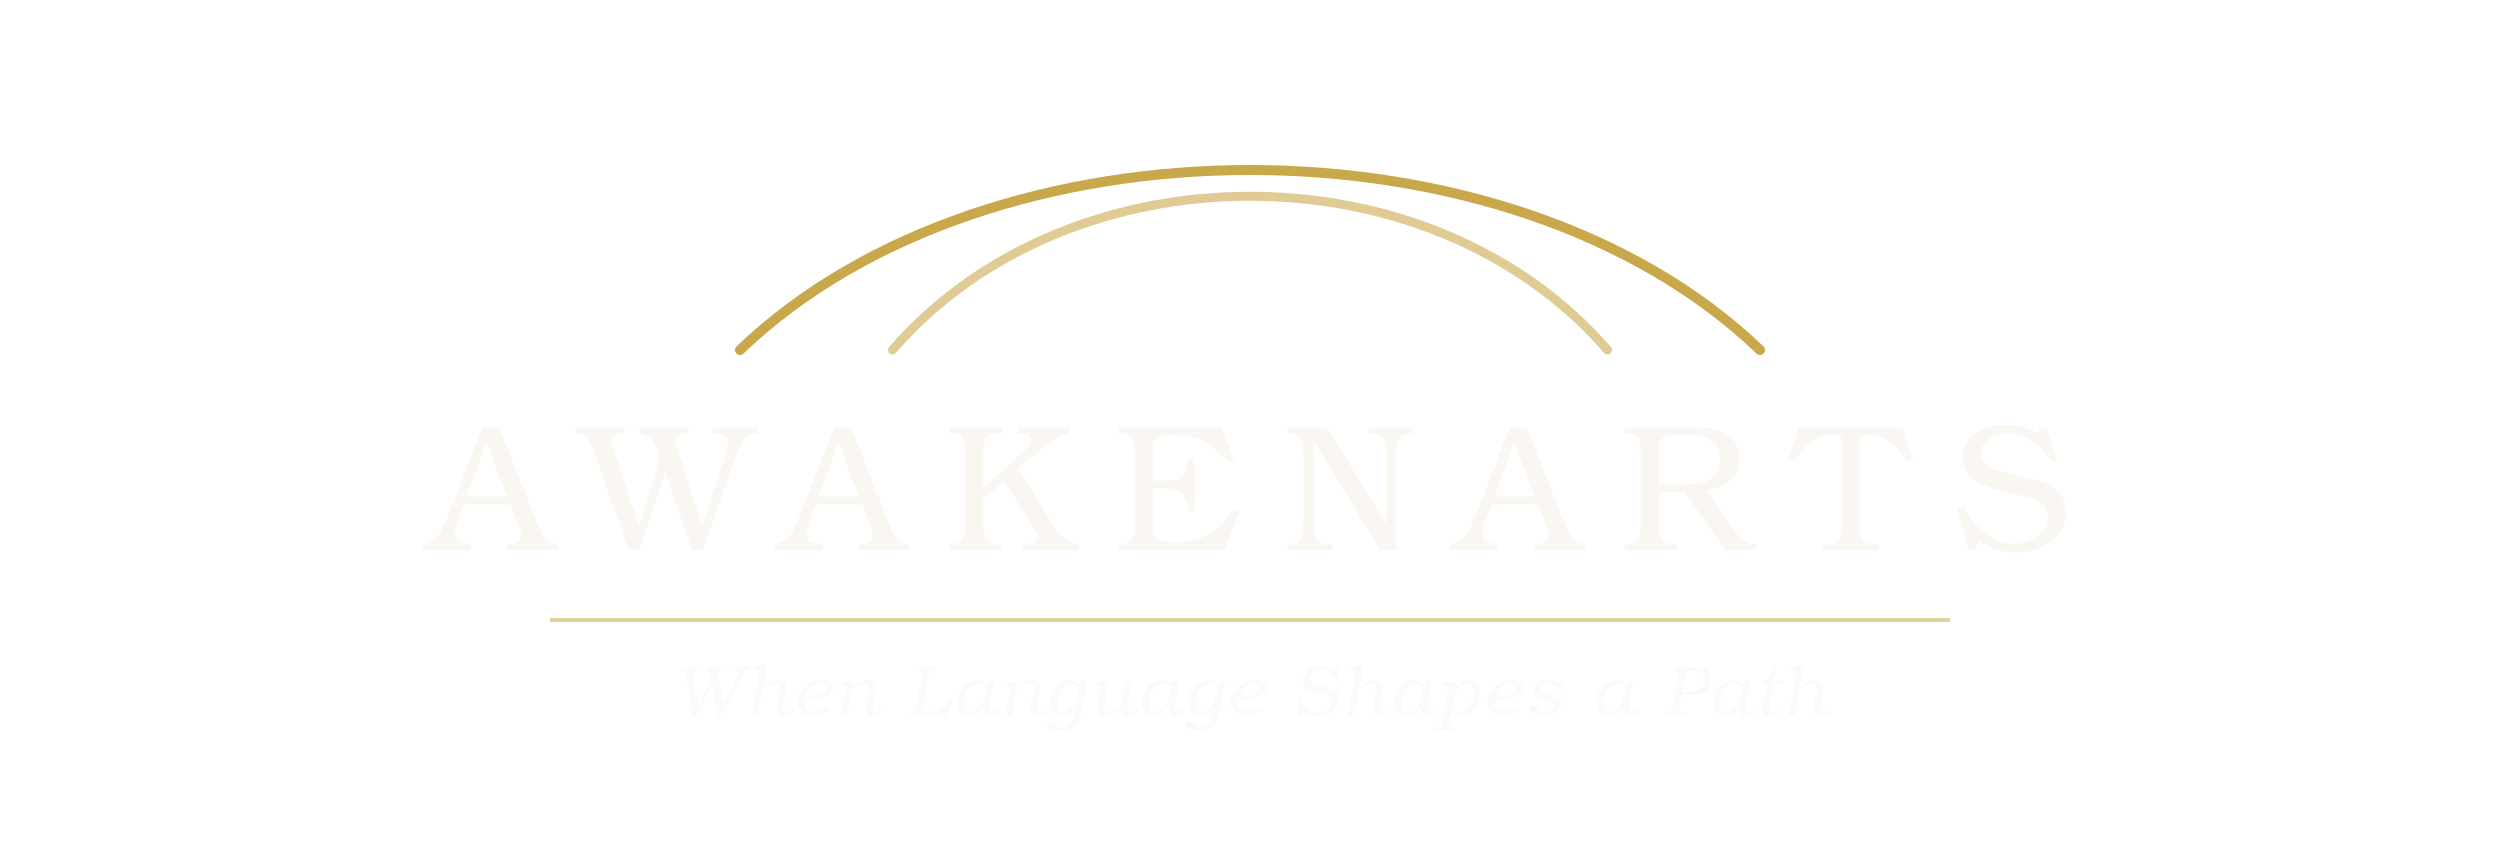
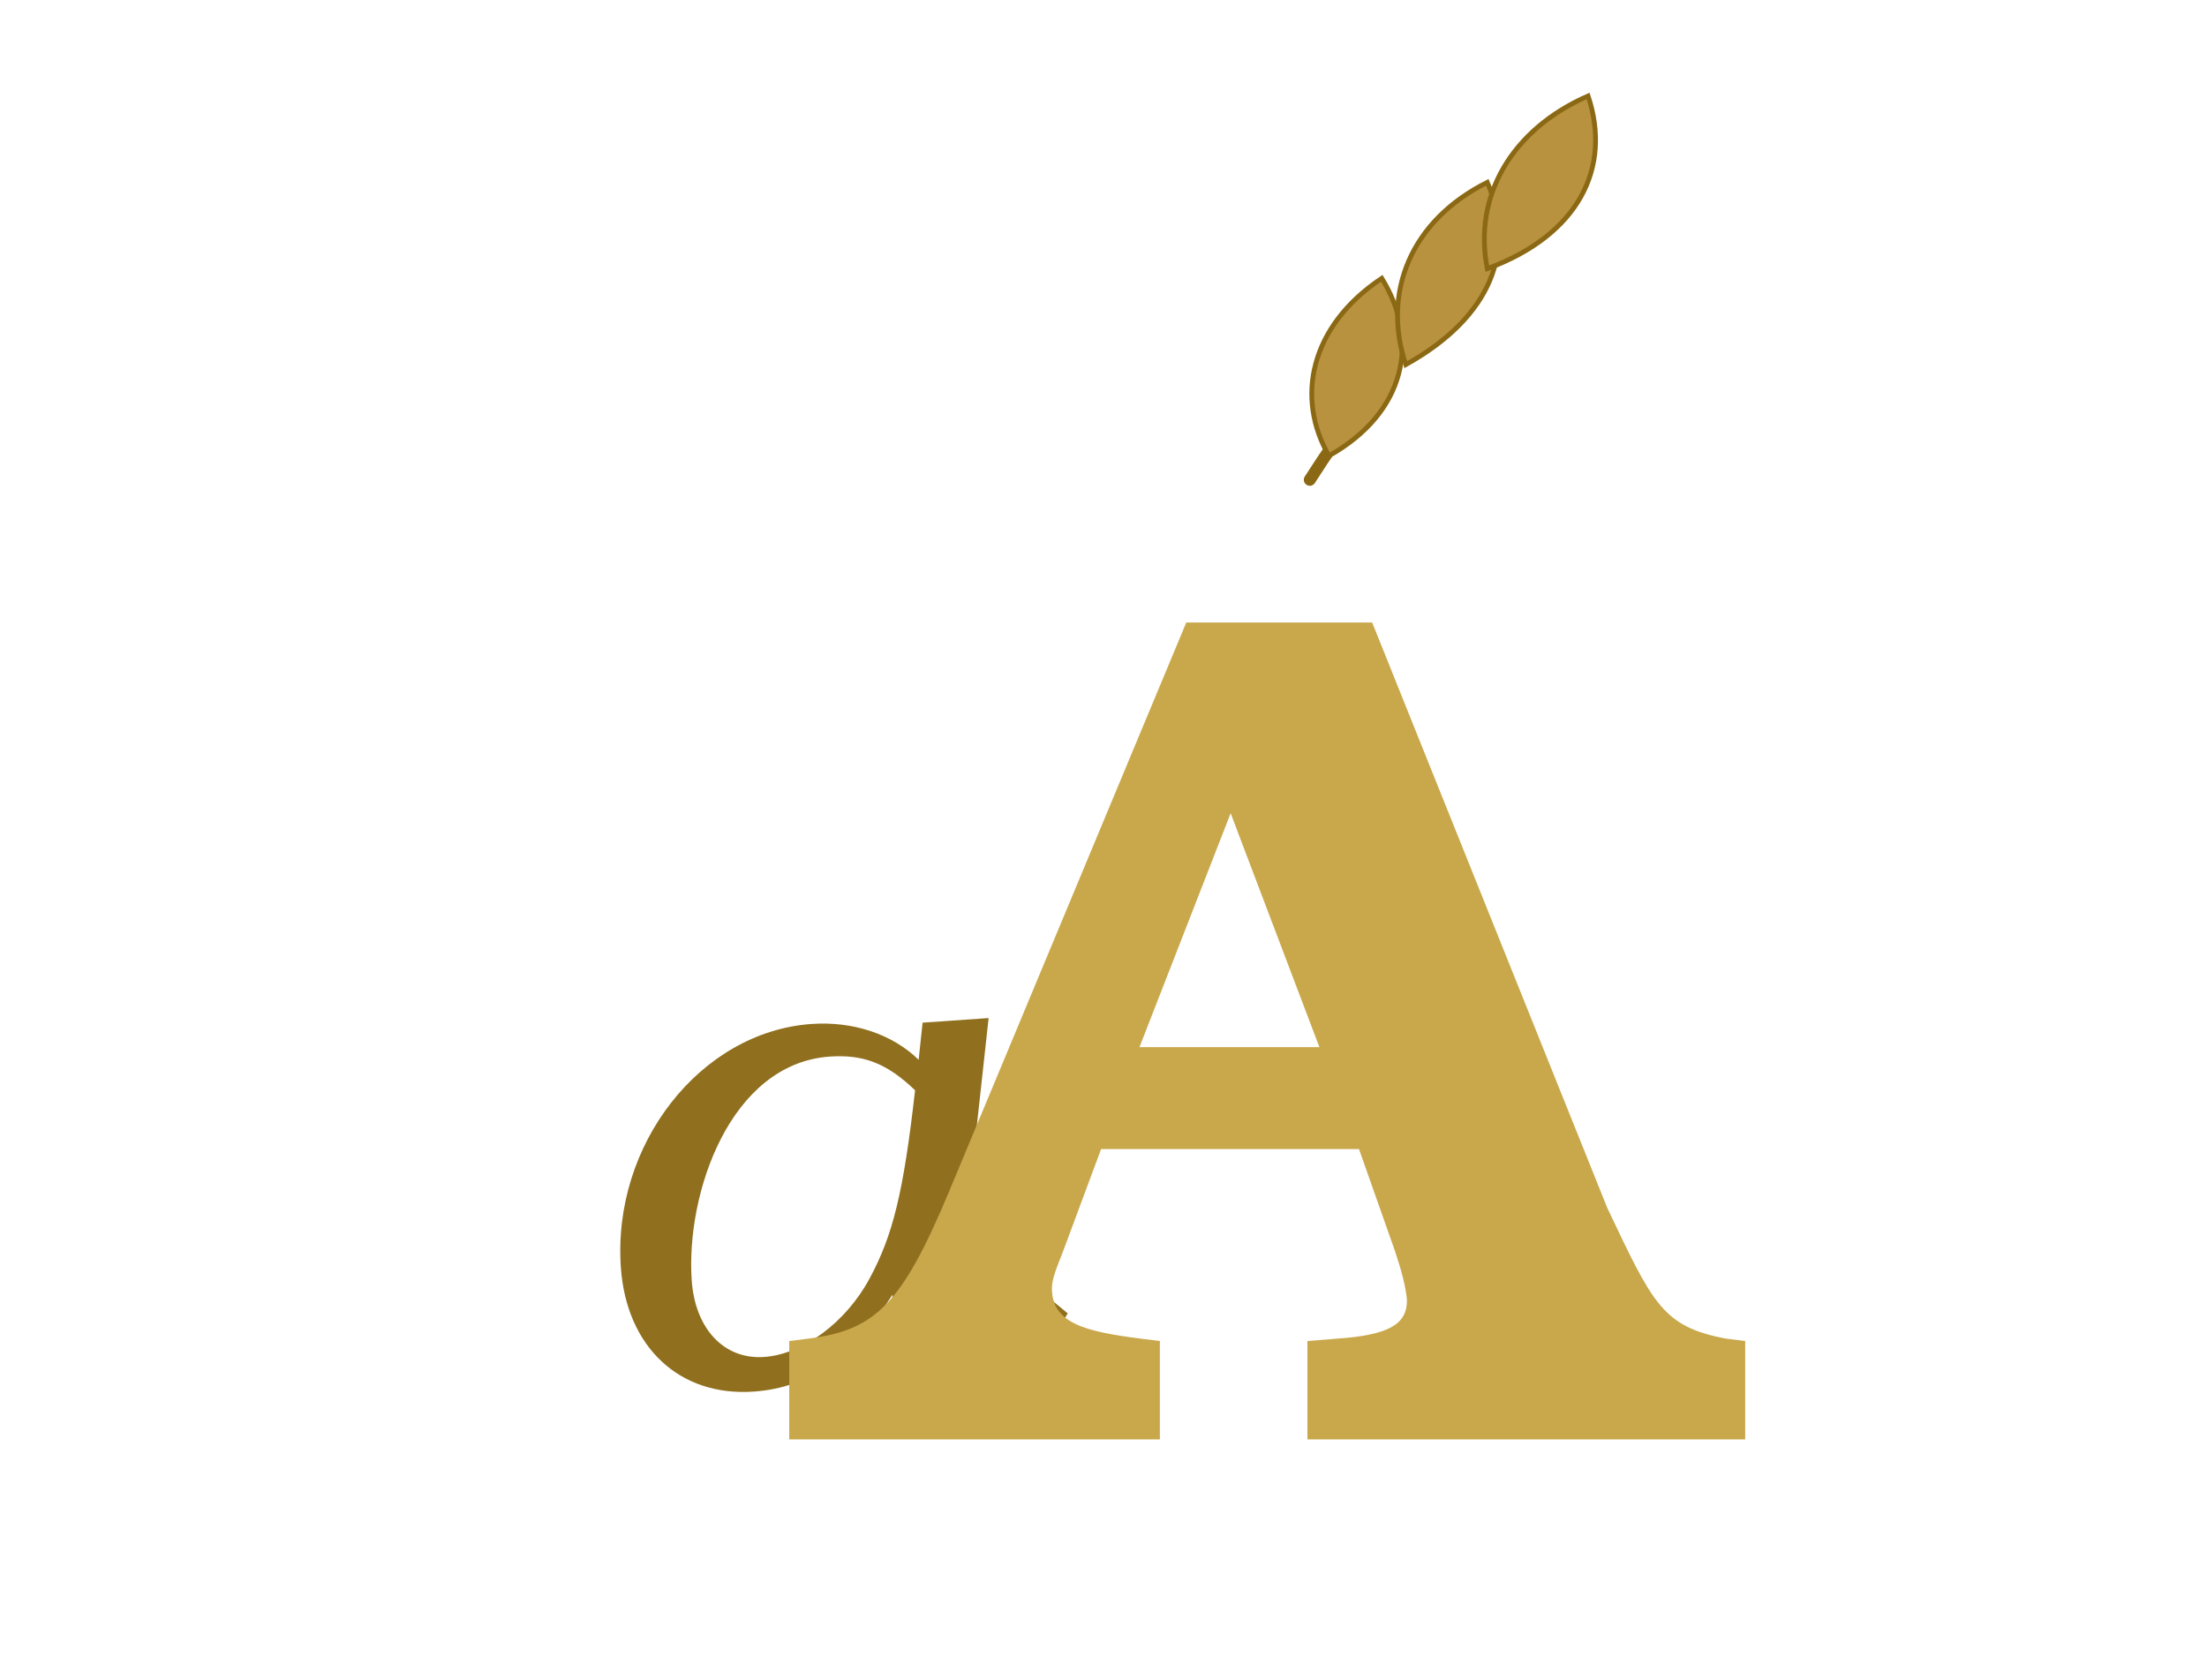
- <svg xmlns="http://www.w3.org/2000/svg" viewBox="0 0 500 170">
-   <path d="M148,70 C198,22 302,22 352,70" stroke="#C9A84C" stroke-width="2" fill="none" stroke-linecap="round" />
-   <path d="M178.5,70 C214,29 286,29 321.5,70" stroke="rgba(201,168,76,0.60)" stroke-width="1.8" fill="none" stroke-linecap="round" />
-   <text x="250" y="110" text-anchor="middle" font-family="'Cormorant Garamond','TeX Gyre Bonum',Georgia,serif" font-weight="400" font-size="36" letter-spacing="8" fill="#FAF7F2">AWAKENARTS</text>
-   <line x1="110" y1="124" x2="390" y2="124" stroke="rgba(201,168,76,0.55)" stroke-width="0.8" />
-   <text x="250" y="143" text-anchor="middle" font-family="'Cormorant Garamond','TeX Gyre Bonum',Georgia,serif" font-style="italic" font-weight="300" font-size="14" letter-spacing="0.8" fill="rgba(250,247,242,0.60)">When Language Shapes a Path</text>
+ <svg xmlns="http://www.w3.org/2000/svg" viewBox="0 0 460 350">
+   <g id="mark">
+     <text x="167" y="288" text-anchor="middle" font-family="'Cormorant Garamond','TeX Gyre Bonum',Georgia,serif" font-style="italic" font-weight="400" font-size="150" fill="#8B6914" opacity="0.95" transform="rotate(-4 167 288)">a</text>
+     <text x="263" y="300" text-anchor="middle" font-family="'Cormorant Garamond','TeX Gyre Bonum',Georgia,serif" font-weight="700" font-size="250" fill="#C9A84C">A</text>
+     <g>
+       <path d="M273,100 C287,78 305,58 327,36" stroke="#8B6914" stroke-width="2.5" fill="none" stroke-linecap="round" />
+       <path d="M277,95 C270,83 273,68 288,58 C296,71 293,86 277,95 Z" fill="#B8923E" stroke="#8B6914" stroke-width="1" />
+       <path d="M293,76 C288,61 294,46 310,38 C316,52 311,66 293,76 Z" fill="#B8923E" stroke="#8B6914" stroke-width="1" />
+       <path d="M310,56 C307,41 315,27 331,20 C336,35 329,49 310,56 Z" fill="#B8923E" stroke="#8B6914" stroke-width="1" />
+     </g>
+   </g>
</svg>
